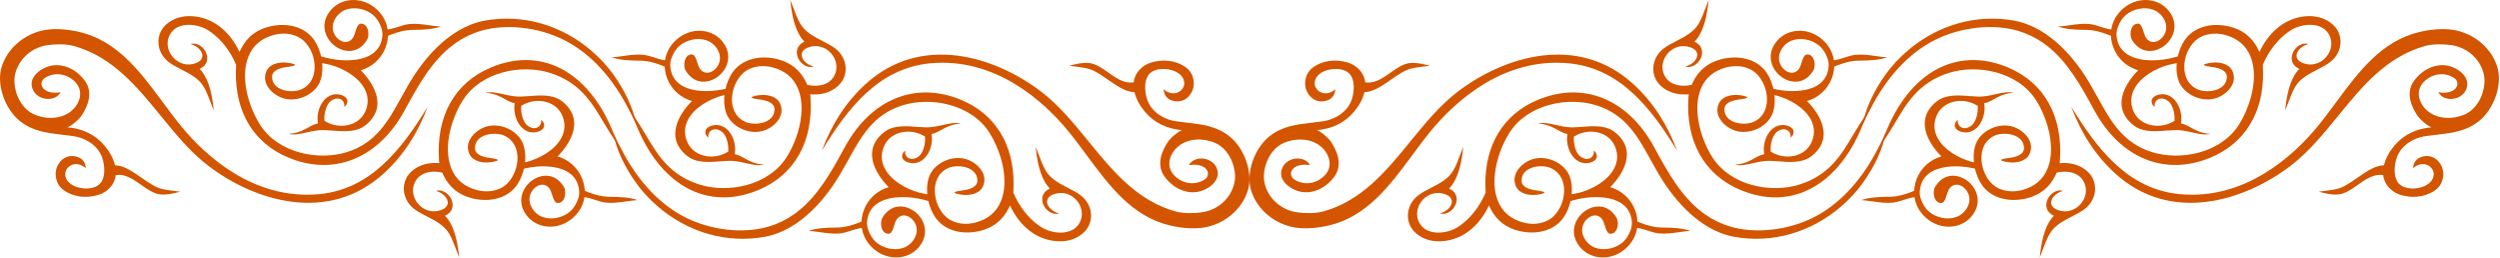
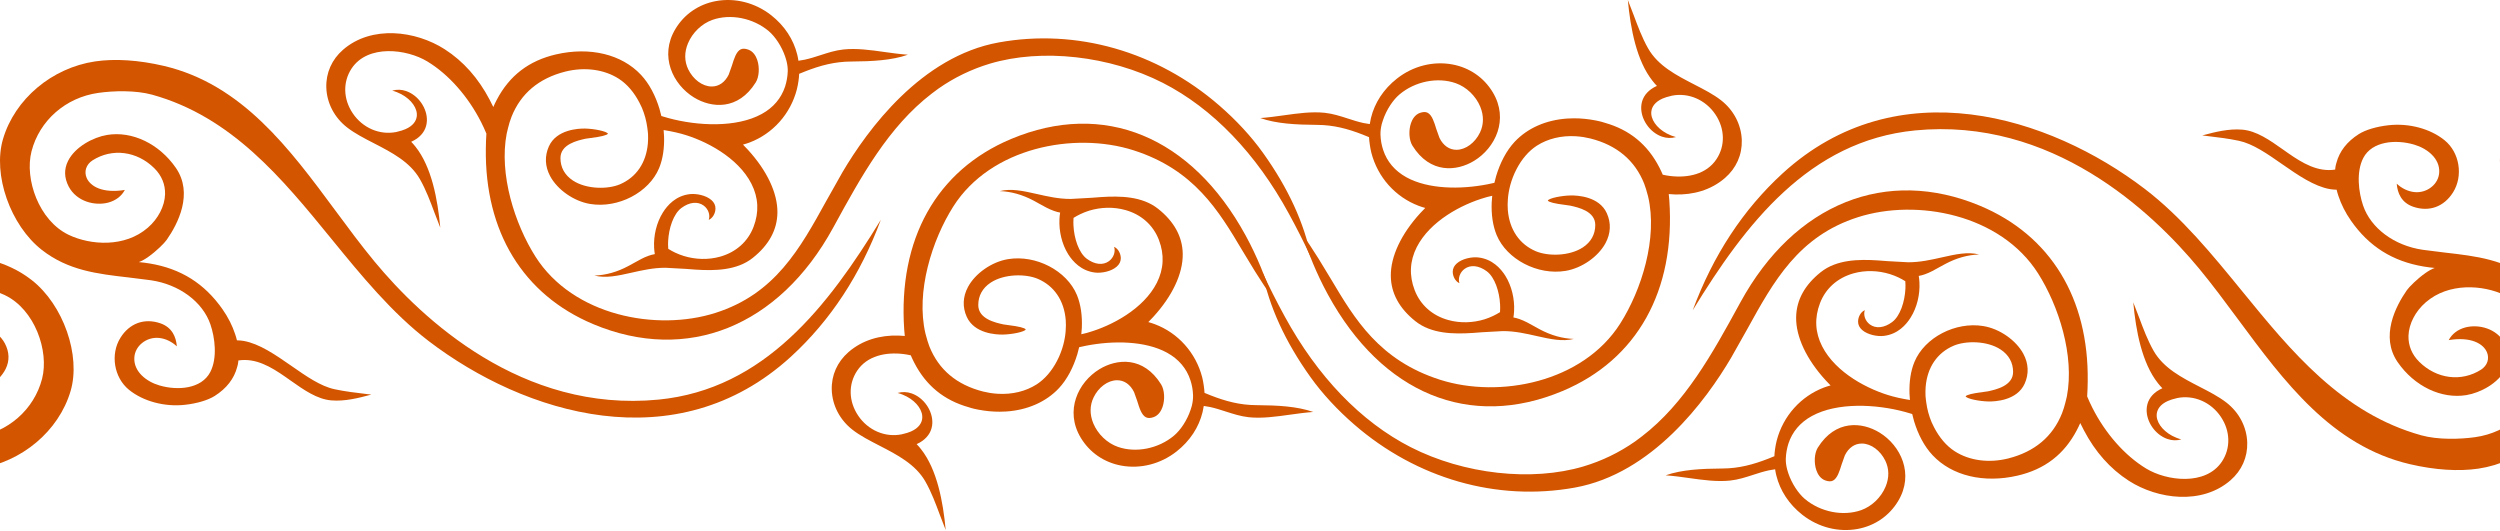
- <svg xmlns="http://www.w3.org/2000/svg" viewBox="0 0 17.48 1.8">
+ <svg xmlns="http://www.w3.org/2000/svg" viewBox="0 0 8.49 1.8">
  <defs>
    <g id="art">
      <g id="layer1" transform="translate(-78.55319,-75.5359)">
        <g id="g1312" style="fill:#d45500" transform="matrix(0.00238726,0,0,0.00238726,90.31082,75.22072)">
          <g id="g837-15-3" transform="matrix(-0.9000025,0,0,-0.9000025,-1211.598,1000.727)" style="fill:#d45500">
            <path d="m 1972.231,752.471 a 391.86,391.86 0 0 1 -9.965,-4.04 c -0.212,-3.743 -0.586,-7.535 -1.165,-11.299 a 120.733,120.733 0 0 0 -2.472,-13.227 c -10.099,-39.173 -38.305,-70.183 -74.66,-83.947 a 114.278,114.278 0 0 0 -10.551,-3.425 c 2.719,-2.719 5.304,-5.445 7.818,-8.157 30.021,-32.775 47.055,-68.439 46.596,-99.568 -0.367,-27.132 -13.474,-51.129 -38.99,-71.376 -25.078,-19.901 -59.823,-20.487 -90.585,-18.474 l -14.562,1.109 -32.81,1.822 c -19.004,0.085 -36.497,-3.919 -53.432,-7.761 -21.723,-4.908 -40.826,-9.145 -58.876,-4.604 18.1,0.614 35.748,5.565 53.714,15.085 l 8.573,4.739 c 7.796,4.414 15.431,8.658 23.46,11.497 3.136,1.109 6.448,2.027 9.732,2.606 -0.523,3.22 -0.946,6.504 -1.059,9.852 -1.031,19.216 3.7,39.752 13.722,55.868 7.387,11.794 20.699,26.384 42.259,29.06 10.177,1.292 25.762,-1.561 34.548,-9.357 4.216,-3.701 6.384,-8.157 6.434,-13.143 0,-7.429 -4.16,-14.972 -9.887,-17.768 -0.297,-0.169 -0.494,-0.254 -0.734,-0.374 2.585,7.74 -0.756,17.231 -8.065,22.599 -9.463,6.956 -22.62,5.523 -35.162,-3.792 -12.606,-9.449 -19.95,-31.921 -20.988,-52.443 a 100.437,100.437 0 0 1 0.042,-10.925 c 0.085,-0.417 0.085,-0.826 0.085,-1.201 3.552,-2.182 7.133,-4.209 10.89,-5.967 a 109.158,109.158 0 0 1 13.439,-5.318 c 18.644,-5.734 38.884,-6.363 57.591,-1.109 25.226,7.048 43.99,23.827 52.98,47.203 8.905,23.206 7.754,46.094 -3.34,67.987 -20.953,41.193 -71.2,67.824 -108.798,78.495 -0.784,0.254 -1.476,0.494 -2.224,0.671 -2.768,0.777 -5.522,1.321 -8.248,1.977 0.41,-3.51 0.664,-6.963 0.826,-10.445 0.784,-18.623 -1.61,-36.645 -7.797,-51.617 -16.003,-38.502 -64.816,-63.905 -108.883,-56.652 -25.685,4.251 -51.702,22.351 -63.29,44.004 -8.256,15.409 -8.948,31.695 -1.977,47.118 12.041,26.716 46.716,28.291 57.062,28.107 14.35,-0.233 34.682,-4.28 36.2,-8.15 -1.645,-2.479 -10.975,-4.788 -27.867,-6.857 l -7.38,-1.066 c -12.86,-2.797 -39.745,-8.736 -39.781,-30.543 0,-14.717 6.751,-26.97 19.534,-35.423 21.518,-14.188 55.374,-14.188 74.462,-6.109 25.854,11.024 41.61,34.103 44.244,64.95 0.452,5.699 0.332,11.455 -0.085,17.224 -0.205,3.418 -0.664,6.843 -1.2,10.233 a 123.162,123.162 0 0 1 -6.674,24.477 112.061,112.061 0 0 1 -5.982,13.206 c -7.952,15.205 -18.877,28.319 -31.949,36.73 -17.316,11.13 -38.884,16.236 -61.391,14.922 -4.167,-0.254 -8.361,-0.706 -12.57,-1.363 a 144.659,144.659 0 0 1 -10.678,-2.182 c -41.723,-10.551 -70.296,-34.555 -84.978,-71.334 -1.144,-2.881 -2.062,-5.897 -3.001,-8.821 a 150.888,150.888 0 0 1 -3.185,-11.377 c -15.53,-65.769 10.275,-147.929 44.039,-201.029 59.357,-93.389 191.262,-118.537 284.524,-88.855 96.178,30.642 134.935,95.726 172.427,158.741 l 19.781,32.57 a 1146.315,1146.315 0 0 0 28.538,43.298 c -0.664,-1.737 -1.328,-3.475 -1.935,-5.198 -11.095,-29.647 -22.521,-60.324 -41.398,-94.829 -85.719,-156.792 -224.334,-213.734 -370.695,-152.343 -118.049,49.526 -178.685,158.614 -168.875,301.353 0.254,3.291 0.622,6.624 0.911,9.972 -3.383,-0.282 -6.716,-0.537 -10.063,-0.621 -28.404,-0.819 -56.645,6.765 -78.919,26.144 -17.726,15.424 -27.118,36.525 -26.462,59.498 0.742,24.654 12.818,47.817 33.107,63.481 11.984,9.273 26.631,16.779 42.055,24.738 28.157,14.52 57.231,29.477 72.852,56.899 9.562,16.787 16.356,35.254 23.037,53.114 2.853,7.797 5.946,15.664 9.075,23.495 -4.209,-45.268 -13.764,-96.058 -39.166,-127.972 a 77.33,77.33 0 0 0 -6.808,-7.797 50.374,50.374 0 0 0 8.99,-5.078 c 9.852,-7.048 15.296,-16.497 15.826,-27.909 0.862,-19.83 -13.609,-40.656 -32.853,-47.252 a 36.574,36.574 0 0 0 -22.062,-0.657 c 5.198,1.363 10.099,3.312 14.47,5.657 16.412,8.729 26.186,23.008 24.371,35.452 -0.911,6.278 -4.993,14.145 -17.691,19.795 -3.538,1.532 -7.952,2.924 -13.079,4.082 -0.523,0.127 -0.989,0.282 -1.61,0.417 -26.13,5.268 -53.177,-6.342 -68.813,-29.64 -15.085,-22.479 -15.741,-49.604 -1.638,-70.748 15.791,-23.834 45.346,-29.936 73.347,-26.518 3.842,0.487 7.719,1.151 11.511,2.02 1.723,3.997 3.496,7.917 5.473,11.659 18.637,36.214 47.083,59.413 86.171,70.423 2.676,0.784 5.191,1.695 7.994,2.302 2.217,0.537 4.456,0.953 6.638,1.412 11.716,2.267 23.171,3.383 34.35,3.34 a 218.204,218.204 0 0 0 10.621,-0.367 c 33.079,-2.316 62.301,-14.894 82.803,-36.702 13.107,-13.976 23.001,-33.227 29.272,-54.088 0.989,-3.552 1.97,-7.175 2.797,-10.805 a 233.903,233.903 0 0 1 10.883,-2.345 c 43.057,-8.376 93.558,-7.874 128.064,11.038 18.46,10.148 30.932,24.993 36.906,43.418 1.243,3.715 2.196,7.535 2.924,11.539 0.664,4.011 1.158,8.121 1.271,12.415 0.177,5.402 -0.607,11.13 -1.998,16.829 a 87.711,87.711 0 0 1 -1.907,6.095 c -5.445,16.412 -15.904,32.125 -26.186,40.734 -24.569,20.706 -60.282,27.832 -88.89,17.733 -16.829,-5.89 -31.666,-20.12 -38.707,-37.097 -5.77,-14.018 -5.692,-28.164 0.417,-40.868 7.747,-16.25 22.683,-27.238 37.062,-27.288 11.335,-0.085 20.946,6.596 26.928,18.707 l 5.176,14.527 c 3.093,10.176 6.645,21.815 13.616,25.31 3.093,1.617 7.055,1.518 11.991,-0.162 8.086,-2.804 12.168,-10.261 14.195,-15.953 4.16,-11.843 3.206,-27.302 -2.217,-35.953 -27.916,-44.696 -69.971,-40.734 -97.598,-23.834 -33.474,20.452 -55.162,65.395 -29.392,108.233 14.053,23.368 36.822,39.032 64.032,44.067 30.289,5.565 62.167,-2.507 87.4,-22.351 21.229,-16.652 35.247,-38.298 41.101,-62.132 0.791,-3.256 1.398,-6.554 1.907,-9.816 3.333,0.417 6.631,0.96 9.845,1.645 8.7,1.893 16.942,4.583 25.07,7.217 11.504,3.701 23.383,7.549 36.08,8.948 20.777,2.26 43.333,-0.953 65.176,-3.997 12.21,-1.688 24.569,-3.418 36.857,-4.28 -25.36,-8.983 -56.355,-10.558 -89.907,-10.805 -25.953,-0.085 -48.636,-6.236 -71.977,-15.353 z" fill="#e0bc9c" p-id="2705" id="path822-9-1" style="fill:#d45500" />
            <path d="m 607.303,329.092 c 11.998,9.273 26.596,16.815 42.012,24.731 28.156,14.513 57.266,29.527 72.845,56.899 9.569,16.822 16.412,35.254 23.065,53.114 a 1099.705,1099.705 0 0 0 9.103,23.495 C 750.133,442.057 740.557,391.309 715.162,359.353 a 96.835,96.835 0 0 0 -6.843,-7.797 57.175,57.175 0 0 0 9.018,-5.064 c 9.823,-6.97 15.303,-16.532 15.805,-27.874 0.855,-19.873 -13.573,-40.649 -32.825,-47.245 a 35.734,35.734 0 0 0 -22.062,-0.657 c 5.148,1.314 10.099,3.291 14.435,5.6 16.405,8.785 26.214,23.051 24.399,35.416 -0.946,6.349 -5.028,14.272 -17.683,19.795 -3.538,1.603 -7.959,2.966 -13.037,4.124 -0.586,0.127 -1.066,0.325 -1.645,0.452 -26.137,5.24 -53.184,-6.384 -68.848,-29.689 -15.092,-22.464 -15.755,-49.555 -1.695,-70.79 25.6,-38.425 87.111,-30.875 119.85,-10.932 33.863,20.572 64.406,55.543 84.815,95.783 a 274.714,274.714 0 0 1 8.333,18.1 428.696,428.696 0 0 0 -0.876,24.032 c -1.688,130.818 58.502,230.478 169.786,277.186 148.423,62.252 293.662,3.884 379.141,-152.336 l 1.9,-3.46 c 42.217,-77.231 85.628,-156.269 154.024,-208.67 3.467,-2.634 6.942,-5.318 10.565,-7.874 a 283.556,283.556 0 0 1 81.433,-39.42 c 81.878,-24.442 189.157,-12.535 273.337,30.43 78.551,40.12 147.406,111.68 199.27,207.017 a 1177,1177 0 0 1 35.197,69.71 c -10.876,-54.675 -36.278,-110.281 -76.313,-166.241 -18.46,-25.812 -42.337,-51.659 -69.053,-74.787 -98.671,-85.592 -225.739,-121.877 -348.527,-99.653 -122.689,22.14 -207.406,137.915 -246.953,204.955 l -25.607,45.43 c -41.723,75.656 -81.058,147.11 -175.182,177.081 -93.177,29.738 -225.146,4.583 -284.531,-88.848 -32.606,-51.369 -57.923,-129.992 -45.515,-194.595 0.579,-3.015 1.363,-5.946 2.147,-8.905 1.476,-6.024 3.256,-11.963 5.523,-17.698 14.682,-36.808 43.255,-60.762 84.978,-71.327 30.635,-7.662 61.475,-3.538 84.639,11.384 13.446,8.651 24.498,22.14 32.577,37.803 1.349,2.691 2.67,5.282 3.87,7.994 a 122.244,122.244 0 0 1 8.573,31.843 c 0.459,3.369 0.904,6.758 1.109,10.148 0.169,4.689 0.127,9.428 -0.24,14.096 -2.599,30.875 -18.354,53.877 -44.244,64.929 -19.039,8.079 -52.93,8.079 -74.385,-6.102 -12.811,-8.453 -19.576,-20.699 -19.576,-35.416 0.042,-21.808 26.878,-27.782 39.781,-30.6 l 7.422,-1.031 c 16.864,-2.104 26.158,-4.414 27.832,-6.843 -1.568,-3.87 -21.885,-7.917 -36.193,-8.171 -10.36,-0.155 -45.077,1.412 -57.111,28.128 -6.921,15.416 -6.257,31.702 1.984,47.083 11.624,21.681 37.641,39.788 63.326,43.99 44.039,7.302 92.901,-18.1 108.89,-56.652 6.024,-14.513 8.404,-31.913 7.832,-49.964 a 175.634,175.634 0 0 0 -0.671,-10.233 c 3.474,0.544 6.893,1.165 10.318,1.822 5.812,1.151 11.624,2.387 17.436,3.997 37.888,10.268 89.724,37.182 111.037,79.152 11.13,21.892 12.246,44.774 3.34,68.036 -8.905,23.333 -27.704,40.07 -52.937,47.16 -18.757,5.24 -39.004,4.576 -57.598,-1.193 a 103.883,103.883 0 0 1 -13.439,-5.24 110.084,110.084 0 0 1 -10.89,-5.982 c 0,-0.41 -0.028,-0.777 -0.028,-1.193 a 85.013,85.013 0 0 1 -0.127,-10.925 c 1.066,-20.537 8.361,-43.05 20.981,-52.45 12.535,-9.35 25.734,-10.756 35.212,-3.792 7.253,5.367 10.635,14.795 8.001,22.556 0.282,-0.092 0.537,-0.169 0.734,-0.332 5.777,-2.839 9.936,-10.353 9.887,-17.811 0,-4.951 -2.14,-9.4 -6.391,-13.143 -8.813,-7.712 -24.35,-10.6 -34.541,-9.322 -21.617,2.634 -34.88,17.224 -42.224,29.067 -10.085,16.116 -14.88,36.638 -13.813,55.854 0.219,3.298 0.537,6.596 1.081,9.852 a 60.833,60.833 0 0 0 -9.689,2.564 c -8.093,2.846 -15.664,7.126 -23.46,11.539 l -8.623,4.696 c -17.931,9.562 -35.614,14.484 -53.714,15.092 18.065,4.576 37.146,0.332 58.862,-4.576 16.984,-3.821 34.477,-7.789 53.481,-7.74 l 32.86,1.808 14.47,1.102 c 30.755,2.02 65.515,1.448 90.585,-18.46 25.522,-20.289 38.63,-44.286 39.039,-71.412 0.452,-31.08 -16.61,-66.751 -46.631,-99.526 a 299.658,299.658 0 0 0 -7.796,-8.171 121.75,121.75 0 0 0 10.558,-3.376 c 36.32,-13.813 64.561,-44.851 74.618,-84.024 1.116,-4.414 1.928,-8.828 2.557,-13.241 a 102.471,102.471 0 0 0 1.059,-11.257 375.914,375.914 0 0 1 10.021,-4.032 c 23.383,-9.11 46.016,-15.254 71.948,-15.381 33.531,-0.24 64.54,-1.808 89.921,-10.798 -12.323,-0.826 -24.654,-2.556 -36.942,-4.28 -21.765,-3.065 -44.315,-6.236 -65.141,-3.969 -12.698,1.363 -24.576,5.24 -36.031,8.955 -8.121,2.641 -16.419,5.318 -25.07,7.182 -3.263,0.699 -6.518,1.271 -9.859,1.681 a 100.387,100.387 0 0 0 -1.9,-9.802 c -5.904,-23.834 -19.915,-45.48 -41.108,-62.139 -25.268,-19.83 -57.097,-27.945 -87.4,-22.38 -27.253,5.064 -50.021,20.699 -64.074,44.117 -25.727,42.796 -4.04,87.732 29.435,108.226 27.584,16.9 69.724,20.812 97.591,-23.834 5.41,-8.658 6.349,-24.124 2.196,-35.946 -2.027,-5.734 -6.109,-13.114 -14.188,-15.918 -4.95,-1.766 -8.877,-1.808 -12.005,-0.24 -6.914,3.538 -10.466,15.127 -13.601,25.353 l -5.155,14.513 c -5.974,12.126 -15.544,18.806 -26.949,18.722 -14.4,-0.035 -29.279,-11.052 -37.118,-27.295 -6.059,-12.74 -6.179,-26.836 -0.332,-40.861 7.062,-17.027 21.857,-31.2 38.679,-37.146 28.665,-10.063 64.399,-2.924 88.933,17.719 10.226,8.665 20.699,24.329 26.186,40.748 0.664,2.062 1.313,4.11 1.85,6.13 1.448,5.699 2.232,11.384 2.069,16.794 -0.134,4.322 -0.621,8.404 -1.328,12.443 -0.699,3.997 -1.695,7.839 -2.846,11.546 -6.102,18.425 -18.46,33.269 -36.928,43.368 -39.915,21.935 -101.136,19.096 -147.569,6.476 a 194.136,194.136 0 0 1 -11.13,-3.256 180.012,180.012 0 0 0 -2.966,-11.412 c -6.229,-20.614 -16.123,-39.745 -29.195,-53.643 -30.543,-32.613 -80.804,-44.696 -134.328,-32.33 -42.987,9.95 -73.672,33.651 -93.629,71.751 -1.935,3.672 -3.785,7.458 -5.473,11.412 -1.864,-3.955 -3.799,-7.662 -5.734,-11.412 -17.811,-34.018 -41.532,-60.91 -71.122,-79.914 -45.649,-29.301 -115.486,-38.46 -160.669,0.826 -17.74,15.381 -27.09,36.532 -26.433,59.54 0.734,24.661 12.811,47.789 33.142,63.46 z" fill="#e0bc9c" p-id="2706" id="path824-5-5" style="fill:#d45500" />
            <path d="M 1099.253,759.066 C 883.295,780.175 725.218,631.335 650.254,540.714 629.146,515.234 608.538,487.318 588.539,460.32 515.856,362.058 440.687,260.484 317.214,231.572 277.638,222.3 240.033,219.863 208.621,224.524 140.337,234.743 81.878,283.938 63.191,347.058 c -16.652,56.158 11.511,136.517 61.433,175.471 41.68,32.528 87.993,37.853 136.997,43.453 l 35.098,4.414 c 44.971,6.561 81.991,33.976 94.293,69.886 7.083,20.812 11.292,53.064 -0.332,75.359 -13.905,26.56 -51.461,29.527 -80.395,20.988 -20.748,-6.059 -40.988,-22.097 -39.541,-44.194 0.523,-8.538 4.654,-16.49 11.582,-22.302 a 36.892,36.892 0 0 1 27.535,-8.538 c 10.395,1.073 20.254,6.017 28.051,13.319 -1.208,-15.007 -7.507,-30.134 -26.229,-36.525 -25.113,-8.531 -48.601,0 -62.916,22.916 -16.292,26.052 -10.261,62.909 13.446,82.21 22.387,18.227 56.327,27.394 88.643,23.757 18.799,-2.062 36.32,-7.302 46.843,-13.941 18.792,-11.914 30.671,-27.238 35.529,-45.6 0.41,-1.483 0.876,-2.931 1.158,-4.414 0.417,-1.97 0.572,-4.04 0.784,-6.137 a 64.689,64.689 0 0 1 10.141,-0.742 c 26.631,0.127 50.014,16.624 72.69,32.697 20.409,14.421 41.476,29.315 64.109,31.165 21.349,1.78 42.591,-3.623 63.163,-9.145 -2.677,-0.304 -5.402,-0.664 -8.121,-0.996 -16.32,-1.942 -33.234,-3.919 -49.816,-7.472 -22.083,-4.696 -44.569,-20.318 -68.311,-36.892 -25.021,-17.401 -50.635,-35.169 -75.614,-39.498 a 70.444,70.444 0 0 0 -10.515,-0.918 98.629,98.629 0 0 0 -2.924,-10.014 c -4.294,-13.037 -10.89,-26.236 -19.83,-39.046 -28.446,-40.649 -65.684,-64.194 -115.027,-72.4 a 223.585,223.585 0 0 0 -17.288,-2.217 c 4.499,-1.568 9.732,-4.541 15.014,-8.298 12.57,-8.863 25.395,-21.596 29.067,-26.914 17.479,-25.028 42.549,-73.099 14.4,-113.798 -26.349,-38.05 -68.947,-58.467 -108.48,-51.991 -22.394,3.672 -50.833,19.004 -61.892,41.144 -6.511,12.987 -6.137,26.61 0.996,40.374 12.578,23.983 41.603,31.002 62.584,25.438 12.076,-3.291 21.031,-10.304 26.186,-19.993 -35.219,5.734 -54.3,-5.65 -60.19,-18.686 -4.626,-10.254 -1.003,-21.511 9.032,-27.987 30.918,-19.795 70.211,-14.894 97.668,12.281 11.709,11.504 17.556,25.847 17.076,41.391 -0.664,18.757 -10.854,38.474 -27.302,52.732 -36.193,31.384 -90.133,27.825 -124.928,11.299 -47.323,-22.599 -70.077,-88.311 -58.869,-131.976 12.578,-48.855 53.961,-85.133 105.465,-92.435 23.962,-3.432 58.954,-4.414 85.26,2.839 125.797,34.922 205.852,132.929 283.245,227.794 47.005,57.591 95.606,117.174 153.868,161.665 150.782,115.161 391.147,190.591 572.677,24.484 62.464,-57.231 109.843,-129.617 141.962,-216.29 -83.135,136.121 -183.811,267.843 -351.416,284.291 z" fill="#e0bc9c" p-id="2707" id="path826-4-4" style="fill:#d45500" />
          </g>
          <g id="g1302" transform="translate(0,-28.35196)" style="fill:#d45500">
            <path d="m -3202.697,722.902 a 352.675,352.675 0 0 1 -8.968,-3.636 c -0.191,-3.369 -0.528,-6.782 -1.049,-10.169 a 108.66,108.66 0 0 0 -2.225,-11.905 c -9.089,-35.256 -34.474,-63.165 -67.194,-75.552 a 102.851,102.851 0 0 0 -9.496,-3.083 c 2.447,-2.447 4.773,-4.9 7.036,-7.341 27.019,-29.498 42.349,-61.595 41.936,-89.611 -0.33,-24.419 -12.127,-46.017 -35.091,-64.239 -22.57,-17.911 -53.841,-18.438 -81.527,-16.627 l -13.106,0.998 -29.529,1.64 c -17.104,0.076 -32.847,-3.528 -48.089,-6.985 -19.551,-4.417 -36.743,-8.231 -52.989,-4.144 16.29,0.553 32.173,5.008 48.343,13.576 l 7.716,4.265 c 7.017,3.972 13.887,7.792 21.114,10.347 2.822,0.998 5.803,1.824 8.758,2.345 -0.47,2.898 -0.852,5.854 -0.953,8.866 -0.928,17.294 3.33,35.777 12.349,50.281 6.648,10.614 18.629,23.746 38.034,26.154 9.159,1.163 23.186,-1.405 31.093,-8.422 3.794,-3.33 5.746,-7.341 5.79,-11.828 0,-6.686 -3.744,-13.474 -8.898,-15.991 -0.267,-0.153 -0.445,-0.229 -0.661,-0.337 2.326,6.966 -0.68,15.508 -7.258,20.339 -8.517,6.261 -20.358,4.97 -31.646,-3.413 -11.345,-8.504 -17.955,-28.729 -18.89,-47.199 a 90.393,90.393 0 0 1 0.038,-9.833 c 0.077,-0.375 0.077,-0.744 0.077,-1.081 3.197,-1.964 6.419,-3.788 9.801,-5.371 a 98.243,98.243 0 0 1 12.095,-4.786 c 16.78,-5.161 34.995,-5.727 51.832,-0.998 22.703,6.343 39.591,21.445 47.682,42.483 8.015,20.885 6.979,41.485 -3.006,61.188 -18.858,37.074 -64.08,61.042 -97.919,70.646 -0.705,0.229 -1.328,0.445 -2.002,0.604 -2.491,0.699 -4.97,1.189 -7.424,1.78 0.369,-3.159 0.597,-6.267 0.744,-9.4 0.706,-16.76 -1.449,-32.981 -7.017,-46.455 -14.402,-34.652 -58.334,-57.514 -97.995,-50.987 -23.116,3.826 -46.531,20.116 -56.961,39.603 -7.43,13.869 -8.053,28.525 -1.78,42.406 10.837,24.044 42.044,25.462 51.355,25.296 12.915,-0.21 31.214,-3.852 32.58,-7.335 -1.481,-2.231 -9.877,-4.309 -25.08,-6.172 l -6.642,-0.96 c -11.574,-2.517 -35.771,-7.862 -35.803,-27.489 0,-13.246 6.076,-24.273 17.58,-31.881 19.366,-12.769 49.836,-12.769 67.016,-5.498 23.269,9.922 37.449,30.693 39.82,58.455 0.407,5.129 0.299,10.309 -0.076,15.502 -0.184,3.076 -0.597,6.159 -1.081,9.21 a 110.846,110.846 0 0 1 -6.006,22.029 100.855,100.855 0 0 1 -5.383,11.885 c -7.157,13.684 -16.989,25.487 -28.754,33.057 -15.585,10.017 -34.995,14.612 -55.252,13.43 -3.75,-0.229 -7.525,-0.636 -11.313,-1.227 a 130.194,130.194 0 0 1 -9.61,-1.964 c -37.551,-9.496 -63.266,-31.099 -76.48,-64.201 -1.03,-2.593 -1.856,-5.307 -2.701,-7.938 a 135.8,135.8 0 0 1 -2.866,-10.239 c -13.977,-59.192 9.248,-133.136 39.635,-180.926 53.421,-84.05 172.136,-106.683 256.072,-79.97 86.561,27.578 121.442,86.154 155.185,142.867 l 17.803,29.313 a 1031.685,1031.685 0 0 0 25.684,38.968 c -0.597,-1.564 -1.195,-3.127 -1.742,-4.678 -9.985,-26.682 -20.269,-54.292 -37.258,-85.347 -77.149,-141.113 -201.902,-192.361 -333.627,-137.109 -106.245,44.574 -160.816,142.753 -151.988,271.218 0.229,2.962 0.559,5.962 0.82,8.974 -3.045,-0.254 -6.044,-0.483 -9.057,-0.559 -25.563,-0.737 -50.98,6.089 -71.027,23.529 -15.953,13.881 -24.407,32.873 -23.816,53.548 0.667,22.188 11.536,43.036 29.796,57.133 10.786,8.345 23.968,15.102 37.849,22.265 25.341,13.068 51.508,26.529 65.567,51.209 8.606,15.108 14.72,31.729 20.733,47.803 2.568,7.017 5.352,14.097 8.167,21.146 -3.788,-40.741 -12.387,-86.453 -35.25,-115.175 a 69.597,69.597 0 0 0 -6.127,-7.017 45.336,45.336 0 0 0 8.091,-4.57 c 8.866,-6.343 13.767,-14.847 14.243,-25.118 0.775,-17.847 -12.248,-36.591 -29.568,-42.527 a 32.917,32.917 0 0 0 -19.856,-0.591 c 4.678,1.227 9.089,2.981 13.023,5.091 14.771,7.856 23.568,20.707 21.934,31.906 -0.82,5.65 -4.494,12.731 -15.921,17.816 -3.184,1.379 -7.157,2.631 -11.771,3.674 -0.47,0.114 -0.89,0.254 -1.449,0.375 -23.517,4.741 -47.86,-5.708 -61.932,-26.676 -13.576,-20.231 -14.167,-44.644 -1.475,-63.673 14.212,-21.451 40.811,-26.943 66.012,-23.866 3.458,0.439 6.947,1.036 10.36,1.818 1.551,3.597 3.146,7.125 4.926,10.494 16.773,32.593 42.375,53.472 77.554,63.381 2.409,0.706 4.671,1.525 7.195,2.072 1.996,0.483 4.011,0.858 5.974,1.271 10.544,2.04 20.854,3.044 30.915,3.006 a 196.384,196.384 0 0 0 9.559,-0.331 c 29.771,-2.085 56.071,-13.405 74.522,-33.031 11.796,-12.578 20.701,-29.904 26.345,-48.68 0.89,-3.197 1.773,-6.458 2.517,-9.724 a 210.513,210.513 0 0 1 9.794,-2.11 c 38.752,-7.538 84.203,-7.087 115.257,9.934 16.614,9.133 27.839,22.493 33.216,39.076 1.119,3.343 1.977,6.782 2.631,10.386 0.597,3.61 1.042,7.309 1.144,11.174 0.159,4.862 -0.546,10.017 -1.799,15.146 a 78.94,78.94 0 0 1 -1.716,5.485 c -4.9,14.771 -14.313,28.913 -23.568,36.661 -22.112,18.635 -54.254,25.049 -80.001,15.96 -15.146,-5.301 -28.5,-18.108 -34.837,-33.387 -5.193,-12.616 -5.123,-25.347 0.375,-36.781 6.972,-14.625 20.415,-24.515 33.356,-24.559 10.201,-0.076 18.852,5.936 24.235,16.837 l 4.659,13.074 c 2.784,9.159 5.981,19.633 12.254,22.779 2.784,1.455 6.349,1.367 10.792,-0.146 7.277,-2.523 10.951,-9.235 12.775,-14.358 3.744,-10.659 2.886,-24.572 -1.996,-32.358 -25.125,-40.226 -62.974,-36.661 -87.838,-21.451 -30.127,18.407 -49.646,58.855 -26.453,97.41 12.648,21.032 33.139,35.129 57.629,39.661 27.26,5.008 55.951,-2.256 78.66,-20.116 19.106,-14.987 31.722,-34.468 36.991,-55.919 0.712,-2.93 1.258,-5.898 1.716,-8.835 3,0.375 5.968,0.864 8.86,1.481 7.83,1.703 15.248,4.125 22.563,6.496 10.354,3.33 21.044,6.794 32.472,8.053 18.699,2.034 39,-0.858 58.658,-3.597 10.989,-1.519 22.112,-3.076 33.171,-3.852 -22.824,-8.085 -50.72,-9.502 -80.917,-9.724 -23.358,-0.076 -43.773,-5.612 -64.779,-13.818 z" fill="#e0bc9c" p-id="2705" id="path822-5-7-2" style="fill:#d45500;stroke-width:0.9" />
            <path d="m -4431.135,341.861 c 10.799,8.345 23.936,15.133 37.811,22.258 25.341,13.061 51.54,26.574 65.561,51.209 8.612,15.14 14.771,31.729 20.758,47.803 a 989.737,989.737 0 0 0 8.193,21.146 c -3.775,-40.748 -12.394,-86.421 -35.25,-115.181 a 87.152,87.152 0 0 0 -6.159,-7.017 51.457,51.457 0 0 0 8.116,-4.557 c 8.841,-6.273 13.773,-14.879 14.225,-25.087 0.769,-17.885 -12.216,-36.584 -29.542,-42.521 a 32.161,32.161 0 0 0 -19.856,-0.591 c 4.633,1.182 9.089,2.962 12.991,5.04 14.765,7.907 23.593,20.746 21.96,31.875 -0.852,5.714 -4.525,12.845 -15.915,17.816 -3.184,1.443 -7.163,2.669 -11.733,3.712 -0.527,0.114 -0.96,0.292 -1.481,0.407 -23.523,4.716 -47.866,-5.746 -61.963,-26.72 -13.582,-20.218 -14.18,-44.599 -1.525,-63.711 23.04,-34.582 78.4,-27.788 107.865,-9.839 30.476,18.515 57.966,49.989 76.334,86.205 a 247.243,247.243 0 0 1 7.5,16.29 385.827,385.827 0 0 0 -0.788,21.629 c -1.519,117.736 52.652,207.43 152.808,249.468 133.581,56.027 264.296,3.496 341.228,-137.103 l 1.71,-3.114 c 37.995,-69.508 77.065,-140.643 138.621,-187.803 3.121,-2.371 6.248,-4.786 9.508,-7.087 a 255.201,255.201 0 0 1 73.29,-35.478 c 73.69,-21.998 170.242,-11.282 246.004,27.387 70.696,36.108 132.666,100.512 179.344,186.316 a 1059.302,1059.302 0 0 1 31.678,62.739 c -9.788,-49.207 -32.65,-99.253 -68.681,-149.617 -16.614,-23.231 -38.103,-46.493 -62.148,-67.309 -88.804,-77.033 -203.166,-109.69 -313.675,-89.688 -110.421,19.926 -186.666,124.124 -222.258,184.46 l -23.047,40.887 c -37.55,68.09 -72.953,132.399 -157.664,159.374 -83.859,26.765 -202.632,4.125 -256.078,-79.963 -29.345,-46.233 -52.131,-116.993 -40.964,-175.136 0.521,-2.714 1.227,-5.352 1.932,-8.015 1.328,-5.422 2.93,-10.767 4.97,-15.928 13.214,-33.127 38.93,-54.686 76.48,-64.194 27.572,-6.896 55.328,-3.184 76.175,10.246 12.102,7.786 22.049,19.926 29.32,34.023 1.214,2.422 2.403,4.754 3.483,7.195 a 110.02,110.02 0 0 1 7.716,28.659 c 0.413,3.032 0.814,6.083 0.998,9.133 0.152,4.22 0.114,8.485 -0.216,12.686 -2.339,27.788 -16.519,48.489 -39.819,58.436 -17.136,7.271 -47.637,7.271 -66.947,-5.491 -11.53,-7.608 -17.618,-18.629 -17.618,-31.875 0.038,-19.627 24.19,-25.004 35.803,-27.54 l 6.68,-0.928 c 15.178,-1.894 23.542,-3.972 25.049,-6.159 -1.411,-3.483 -19.697,-7.125 -32.574,-7.354 -9.324,-0.14 -40.57,1.271 -51.4,25.315 -6.229,13.875 -5.631,28.532 1.786,42.375 10.462,19.513 33.877,35.809 56.993,39.591 39.635,6.572 83.612,-16.29 98.001,-50.987 5.422,-13.061 7.564,-28.722 7.049,-44.968 a 158.071,158.071 0 0 0 -0.604,-9.21 c 3.127,0.489 6.203,1.049 9.286,1.64 5.231,1.036 10.462,2.148 15.693,3.597 34.099,9.241 80.751,33.464 99.933,71.237 10.017,19.703 11.021,40.296 3.006,61.232 -8.015,21 -24.934,36.063 -47.644,42.445 -16.881,4.716 -35.103,4.119 -51.839,-1.074 a 93.495,93.495 0 0 1 -12.095,-4.716 99.075,99.075 0 0 1 -9.801,-5.383 c 0,-0.369 -0.025,-0.699 -0.025,-1.074 a 76.512,76.512 0 0 1 -0.114,-9.833 c 0.96,-18.483 7.525,-38.745 18.883,-47.205 11.282,-8.415 23.161,-9.68 31.69,-3.413 6.527,4.83 9.572,13.316 7.201,20.301 0.254,-0.083 0.483,-0.153 0.661,-0.299 5.199,-2.555 8.943,-9.318 8.898,-16.03 0,-4.455 -1.926,-8.46 -5.752,-11.828 -7.932,-6.941 -21.915,-9.54 -31.087,-8.39 -19.455,2.371 -31.392,15.502 -38.002,26.161 -9.076,14.504 -13.392,32.974 -12.432,50.269 0.197,2.968 0.483,5.936 0.973,8.866 a 54.749,54.749 0 0 0 -8.72,2.307 c -7.284,2.561 -14.097,6.413 -21.114,10.386 l -7.761,4.227 c -16.138,8.606 -32.053,13.036 -48.343,13.582 16.258,4.119 33.432,0.299 52.976,-4.119 15.286,-3.439 31.029,-7.011 48.133,-6.966 l 29.574,1.627 13.023,0.992 c 27.68,1.818 58.963,1.303 81.527,-16.614 22.97,-18.26 34.767,-39.858 35.135,-64.271 0.407,-27.972 -14.949,-60.076 -41.968,-89.573 a 269.692,269.692 0 0 0 -7.017,-7.354 109.575,109.575 0 0 0 9.502,-3.038 c 32.688,-12.432 58.105,-40.366 67.156,-75.622 1.004,-3.972 1.735,-7.945 2.301,-11.917 a 92.224,92.224 0 0 0 0.953,-10.131 338.323,338.323 0 0 1 9.019,-3.629 c 21.044,-8.199 41.415,-13.729 64.754,-13.843 30.178,-0.216 58.086,-1.627 80.929,-9.718 -11.091,-0.744 -22.188,-2.301 -33.248,-3.852 -19.589,-2.758 -39.883,-5.612 -58.627,-3.572 -11.428,1.227 -22.118,4.716 -32.428,8.059 -7.309,2.377 -14.777,4.786 -22.563,6.464 -2.936,0.629 -5.866,1.144 -8.873,1.513 a 90.349,90.349 0 0 0 -1.71,-8.822 c -5.314,-21.451 -17.924,-40.932 -36.998,-55.925 -22.741,-17.847 -51.387,-25.15 -78.66,-20.142 -24.527,4.557 -45.019,18.629 -57.667,39.705 -23.154,38.517 -3.635,78.959 26.491,97.404 24.826,15.21 62.752,18.731 87.832,-21.451 4.869,-7.792 5.714,-21.712 1.977,-32.351 -1.824,-5.161 -5.498,-11.803 -12.769,-14.326 -4.455,-1.589 -7.989,-1.627 -10.805,-0.216 -6.222,3.184 -9.419,13.614 -12.241,22.818 l -4.64,13.061 c -5.377,10.913 -13.989,16.926 -24.254,16.849 -12.96,-0.032 -26.351,-9.947 -33.406,-24.565 -5.453,-11.466 -5.561,-24.152 -0.299,-36.775 6.356,-15.324 19.671,-28.08 34.811,-33.432 25.799,-9.057 57.959,-2.631 80.04,15.947 9.203,7.799 18.629,21.896 23.568,36.673 0.597,1.856 1.182,3.699 1.665,5.517 1.303,5.129 2.009,10.246 1.862,15.114 -0.121,3.89 -0.559,7.563 -1.195,11.199 -0.629,3.597 -1.525,7.055 -2.562,10.392 -5.492,16.582 -16.614,29.943 -33.235,39.031 -35.923,19.741 -91.022,17.186 -132.812,5.828 a 174.723,174.723 0 0 1 -10.017,-2.93 162.011,162.011 0 0 0 -2.67,-10.271 c -5.606,-18.553 -14.511,-35.771 -26.275,-48.279 -27.489,-29.351 -72.724,-40.226 -120.895,-29.097 -38.688,8.955 -66.305,30.286 -84.266,64.576 -1.742,3.305 -3.407,6.712 -4.926,10.271 -1.678,-3.559 -3.419,-6.896 -5.161,-10.271 -16.029,-30.616 -37.379,-54.819 -64.01,-71.923 -41.084,-26.371 -103.938,-34.614 -144.602,0.744 -15.966,13.843 -24.381,32.879 -23.79,53.586 0.661,22.195 11.53,43.01 29.828,57.114 z" fill="#e0bc9c" p-id="2706" id="path824-8-8-5" style="fill:#d45500;stroke-width:0.9" />
            <path d="m -3988.379,728.838 c -194.363,18.998 -336.632,-114.959 -404.1,-196.517 -18.998,-22.932 -37.544,-48.057 -55.544,-72.355 -65.415,-88.436 -133.067,-179.852 -244.193,-205.873 -35.618,-8.345 -69.463,-10.538 -97.734,-6.343 -61.455,9.197 -114.069,53.472 -130.887,110.281 -14.987,50.542 10.36,122.865 55.29,157.924 37.512,29.275 79.194,34.067 123.298,39.108 l 31.589,3.972 c 40.474,5.905 73.792,30.578 84.864,62.898 6.375,18.731 10.163,47.758 -0.299,67.824 -12.515,23.904 -46.315,26.574 -72.355,18.89 -18.674,-5.453 -36.889,-19.888 -35.587,-39.775 0.47,-7.684 4.189,-14.841 10.424,-20.072 a 33.203,33.203 0 0 1 24.782,-7.684 c 9.356,0.966 18.229,5.415 25.245,11.987 -1.087,-13.506 -6.756,-27.121 -23.606,-32.873 -22.602,-7.678 -43.741,0 -56.624,20.625 -14.663,23.447 -9.235,56.618 12.102,73.989 20.148,16.405 50.694,24.654 79.779,21.381 16.919,-1.856 32.688,-6.572 42.158,-12.546 16.913,-10.722 27.604,-24.515 31.976,-41.04 0.369,-1.335 0.788,-2.638 1.042,-3.972 0.375,-1.773 0.515,-3.636 0.706,-5.523 a 58.22,58.22 0 0 1 9.127,-0.667 c 23.968,0.114 45.012,14.962 65.421,29.428 18.369,12.979 37.328,26.383 57.699,28.048 19.214,1.602 38.332,-3.261 56.847,-8.231 -2.409,-0.273 -4.862,-0.597 -7.309,-0.896 -14.688,-1.748 -29.911,-3.527 -44.834,-6.725 -19.875,-4.227 -40.112,-18.286 -61.48,-33.203 -22.519,-15.661 -45.572,-31.652 -68.052,-35.548 a 63.4,63.4 0 0 0 -9.464,-0.826 88.766,88.766 0 0 0 -2.631,-9.013 c -3.864,-11.733 -9.801,-23.612 -17.847,-35.142 -25.602,-36.584 -59.116,-57.775 -103.525,-65.16 a 201.227,201.227 0 0 0 -15.559,-1.996 c 4.049,-1.411 8.758,-4.087 13.513,-7.468 11.313,-7.977 22.856,-19.436 26.161,-24.222 15.731,-22.525 38.294,-65.79 12.96,-102.419 -23.714,-34.245 -62.052,-52.62 -97.632,-46.792 -20.154,3.305 -45.75,17.104 -55.703,37.029 -5.86,11.688 -5.523,23.949 0.896,36.337 11.32,21.585 37.442,27.902 56.326,22.894 10.869,-2.962 18.928,-9.273 23.568,-17.993 -31.697,5.161 -48.87,-5.085 -54.171,-16.818 -4.163,-9.229 -0.903,-19.36 8.129,-25.188 27.826,-17.816 63.19,-13.405 87.902,11.053 10.538,10.354 15.801,23.262 15.368,37.252 -0.598,16.881 -9.769,34.627 -24.572,47.459 -32.574,28.246 -81.12,25.042 -112.435,10.169 -42.591,-20.339 -63.069,-79.48 -52.983,-118.779 11.32,-43.97 48.565,-76.62 94.919,-83.192 21.566,-3.089 53.059,-3.972 76.734,2.555 113.217,31.43 185.267,119.637 254.921,205.015 42.305,51.832 86.046,105.457 138.482,145.499 135.704,103.645 352.033,171.532 515.41,22.036 56.218,-51.508 98.859,-116.656 127.766,-194.661 -74.821,122.509 -165.431,241.059 -316.275,255.862 z" fill="#e0bc9c" p-id="2707" id="path826-2-9-1" style="fill:#d45500;stroke-width:0.9" />
          </g>
        </g>
      </g>
    </g>
  </defs>
+   <use href="#art" transform="translate(-8.489775,0)" />
  <use href="#art" />
-   <use href="#art" transform="translate(17.47955,0) scale(-1,1)" />
+   <use href="#art" transform="translate(8.489775,0)" />
</svg>
